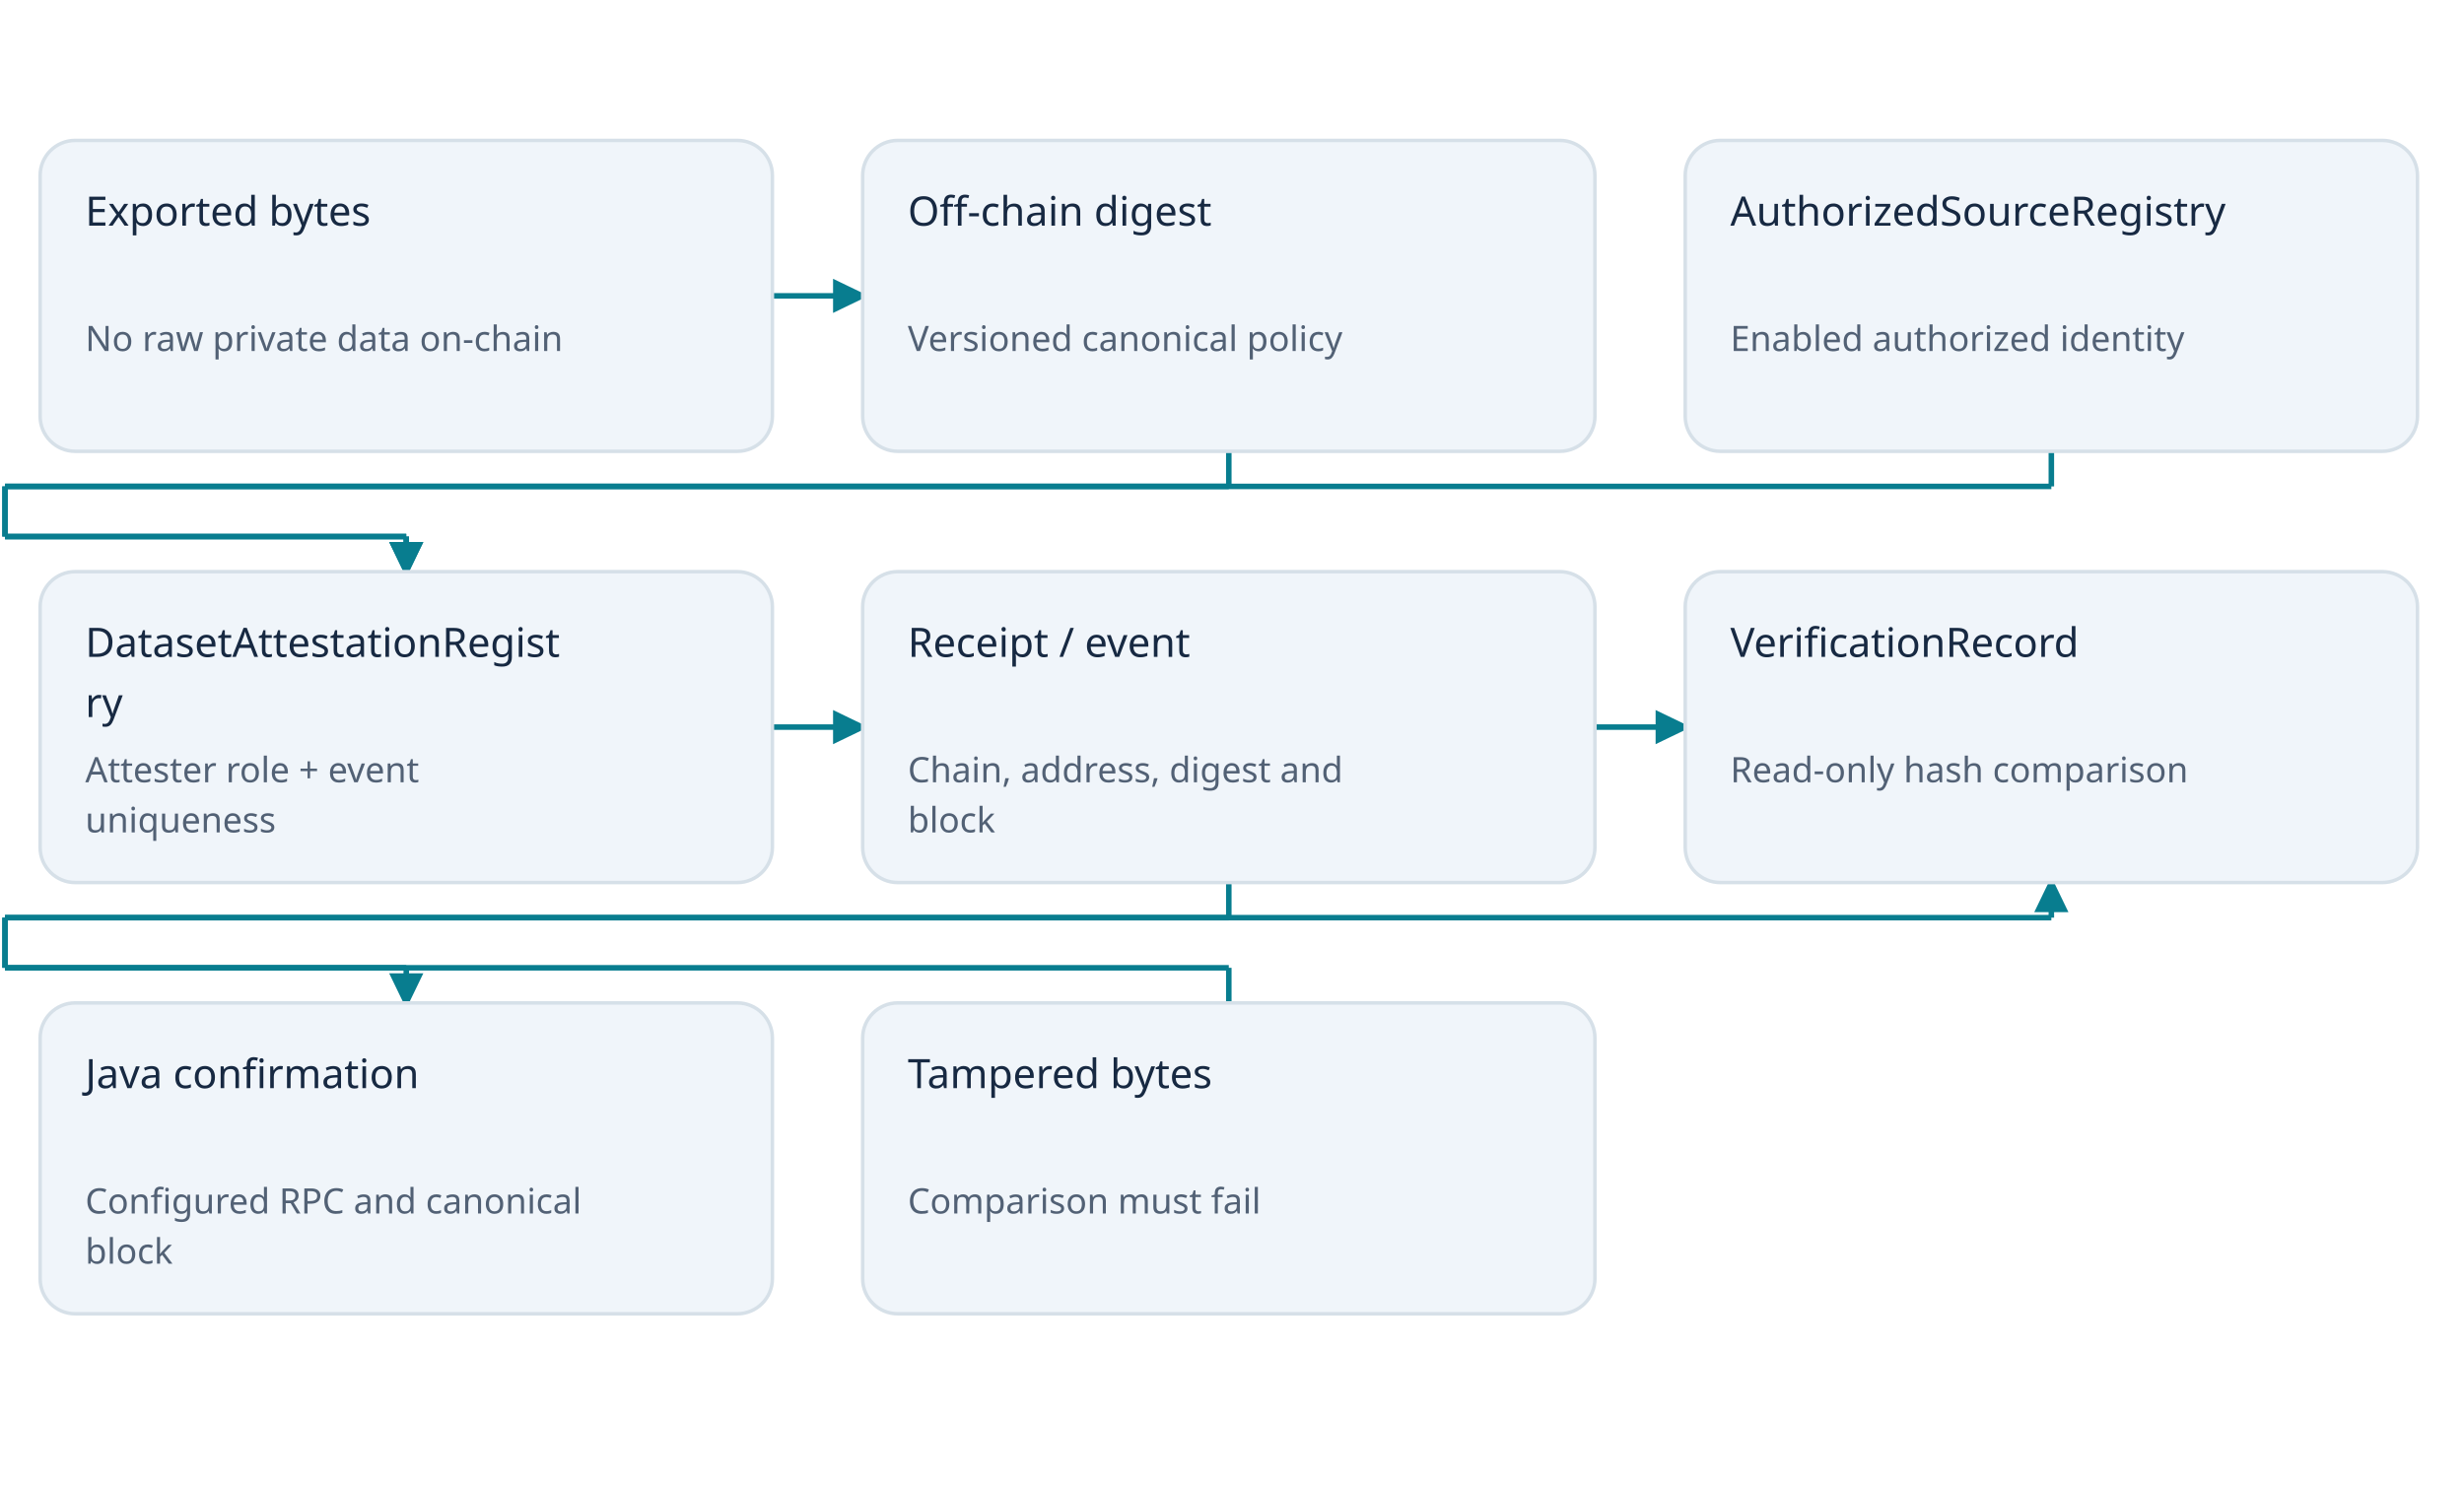
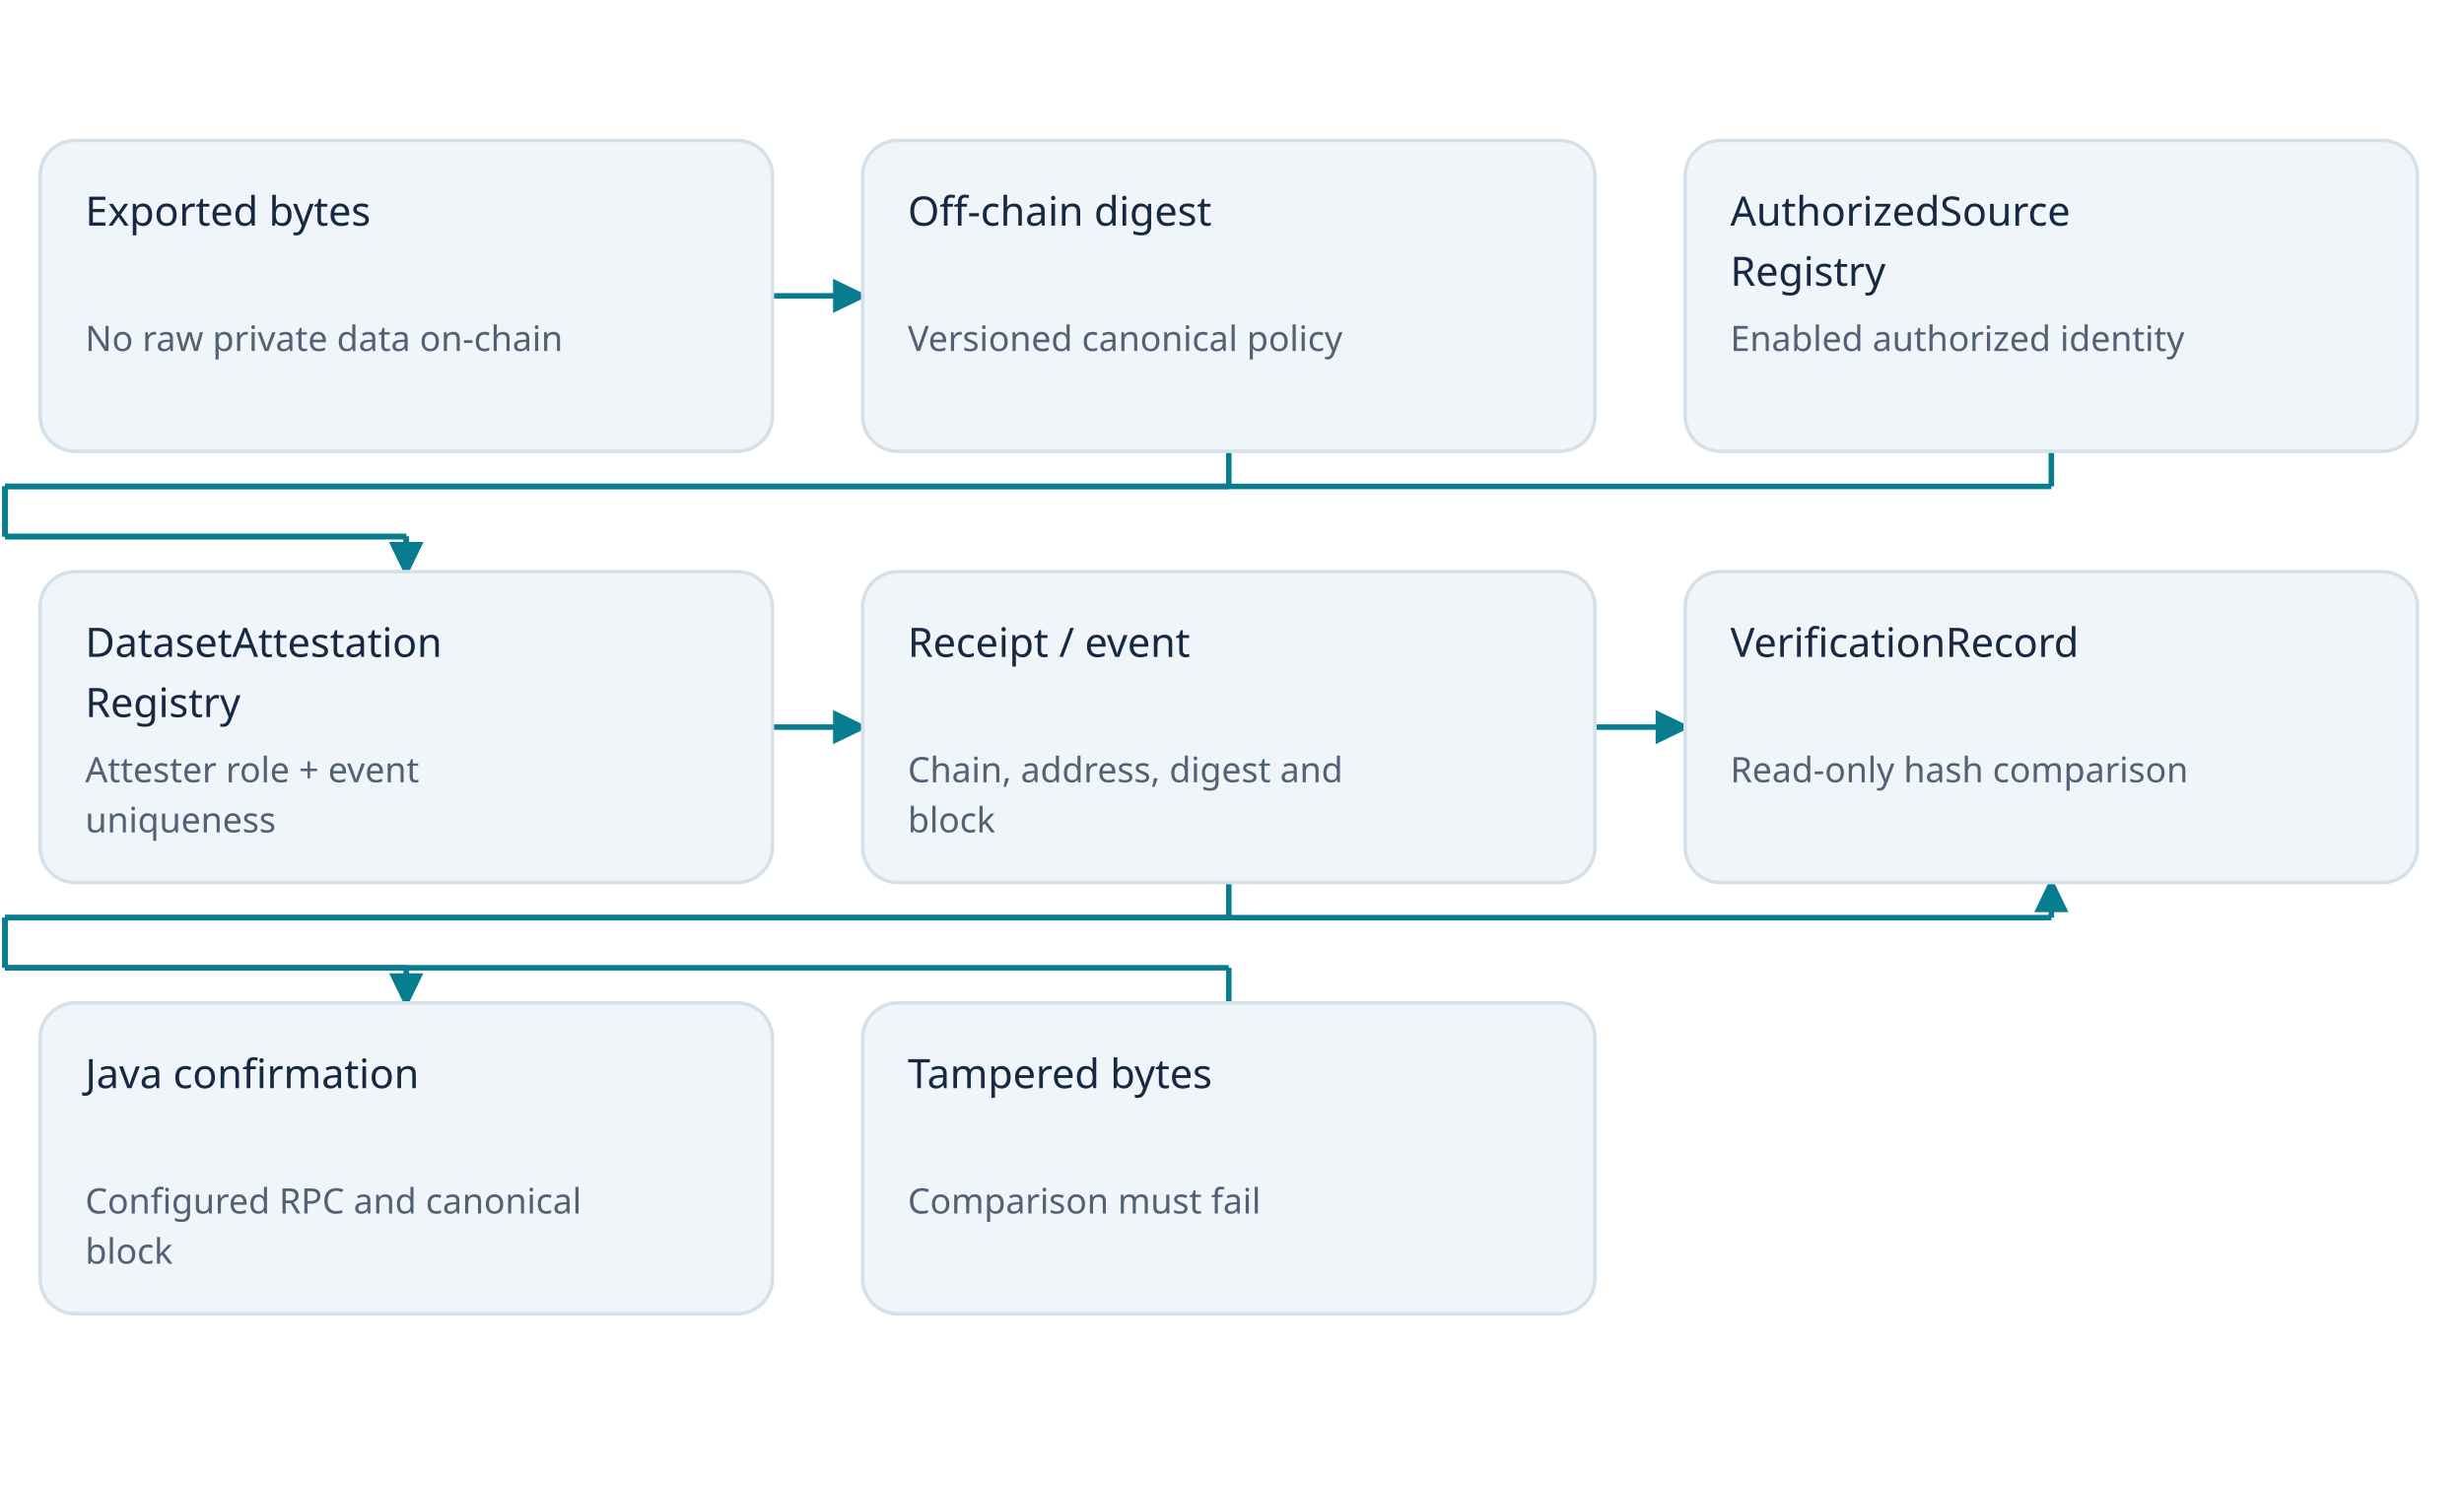
<svg xmlns="http://www.w3.org/2000/svg" width="491.276" height="296" preserveAspectRatio="xMinYMin meet" viewBox="0 0 491 296" version="1.0" fill-rule="evenodd">
  <clipPath id="clip">
    <rect x="0" y="0" width="491.276" height="296" />
  </clipPath>
  <g id="group" transform="scale(1,-1) translate(0,-296)" style="clip-path: url(#clip)">
    <g transform="">
      <path d="M 154,237 L 172,237 Z" style="stroke: rgb(3%,49%,56%); stroke-linecap: butt; stroke-width: 1.1;" />
      <polygon points="172 237, 166.597 239.61, 166.597 234.39" style="stroke: rgb(3%,49%,56%); stroke-linecap: butt; stroke-width: 1; fill: rgb(3%,49%,56%); fill-rule: evenodd;" />
      <path d="M 409,206 L 409,199 Z" style="stroke: rgb(3%,49%,56%); stroke-linecap: butt; stroke-width: 1.1;" />
      <path d="M 409,199 L 1,199 Z" style="stroke: rgb(3%,49%,56%); stroke-linecap: butt; stroke-width: 1.1;" />
      <path d="M 1,199 L 1,189 Z" style="stroke: rgb(3%,49%,56%); stroke-linecap: butt; stroke-width: 1.1;" />
      <path d="M 1,189 L 81,189 Z" style="stroke: rgb(3%,49%,56%); stroke-linecap: butt; stroke-width: 1.1;" />
      <path d="M 81,189 L 81,182 Z" style="stroke: rgb(3%,49%,56%); stroke-linecap: butt; stroke-width: 1.1;" />
      <polygon points="81 182, 83.61 187.403, 78.39 187.403" style="stroke: rgb(3%,49%,56%); stroke-linecap: butt; stroke-width: 1; fill: rgb(3%,49%,56%); fill-rule: evenodd;" />
      <path d="M 245,206 L 245,199 Z" style="stroke: rgb(3%,49%,56%); stroke-linecap: butt; stroke-width: 1.1;" />
      <path d="M 245,199 L 1,199 Z" style="stroke: rgb(3%,49%,56%); stroke-linecap: butt; stroke-width: 1.1;" />
      <path d="M 1,199 L 1,189 Z" style="stroke: rgb(3%,49%,56%); stroke-linecap: butt; stroke-width: 1.1;" />
      <path d="M 1,189 L 81,189 Z" style="stroke: rgb(3%,49%,56%); stroke-linecap: butt; stroke-width: 1.1;" />
      <path d="M 81,189 L 81,182 Z" style="stroke: rgb(3%,49%,56%); stroke-linecap: butt; stroke-width: 1.1;" />
      <polygon points="81 182, 83.61 187.403, 78.39 187.403" style="stroke: rgb(3%,49%,56%); stroke-linecap: butt; stroke-width: 1; fill: rgb(3%,49%,56%); fill-rule: evenodd;" />
      <path d="M 154,151 L 172,151 Z" style="stroke: rgb(3%,49%,56%); stroke-linecap: butt; stroke-width: 1.1;" />
      <polygon points="172 151, 166.597 153.61, 166.597 148.39" style="stroke: rgb(3%,49%,56%); stroke-linecap: butt; stroke-width: 1; fill: rgb(3%,49%,56%); fill-rule: evenodd;" />
      <path d="M 318,151 L 336,151 Z" style="stroke: rgb(3%,49%,56%); stroke-linecap: butt; stroke-width: 1.1;" />
      <polygon points="336 151, 330.597 153.61, 330.597 148.39" style="stroke: rgb(3%,49%,56%); stroke-linecap: butt; stroke-width: 1; fill: rgb(3%,49%,56%); fill-rule: evenodd;" />
      <path d="M 245,120 L 245,113 Z" style="stroke: rgb(3%,49%,56%); stroke-linecap: butt; stroke-width: 1.1;" />
      <path d="M 245,113 L 1,113 Z" style="stroke: rgb(3%,49%,56%); stroke-linecap: butt; stroke-width: 1.1;" />
      <path d="M 1,113 L 1,103 Z" style="stroke: rgb(3%,49%,56%); stroke-linecap: butt; stroke-width: 1.1;" />
      <path d="M 1,103 L 81,103 Z" style="stroke: rgb(3%,49%,56%); stroke-linecap: butt; stroke-width: 1.1;" />
      <path d="M 81,103 L 81,96 Z" style="stroke: rgb(3%,49%,56%); stroke-linecap: butt; stroke-width: 1.1;" />
      <polygon points="81 96, 83.61 101.403, 78.39 101.403" style="stroke: rgb(3%,49%,56%); stroke-linecap: butt; stroke-width: 1; fill: rgb(3%,49%,56%); fill-rule: evenodd;" />
      <path d="M 245,96 L 245,103 Z" style="stroke: rgb(3%,49%,56%); stroke-linecap: butt; stroke-width: 1.1;" />
      <path d="M 245,103 L 1,103 Z" style="stroke: rgb(3%,49%,56%); stroke-linecap: butt; stroke-width: 1.1;" />
      <path d="M 1,103 L 1,113 Z" style="stroke: rgb(3%,49%,56%); stroke-linecap: butt; stroke-width: 1.1;" />
      <path d="M 1,113 L 409,113 Z" style="stroke: rgb(3%,49%,56%); stroke-linecap: butt; stroke-width: 1.1;" />
      <path d="M 409,113 L 409,120 Z" style="stroke: rgb(3%,49%,56%); stroke-linecap: butt; stroke-width: 1.1;" />
      <polygon points="409 120, 406.39 114.597, 411.61 114.597" style="stroke: rgb(3%,49%,56%); stroke-linecap: butt; stroke-width: 1; fill: rgb(3%,49%,56%); fill-rule: evenodd;" />
      <rect x="8" y="206" width="146" height="62" rx="7" ry="7" style="stroke: rgb(84%,88%,91%); stroke-linecap: butt; stroke-width: 0.7; fill: rgb(94%,96%,98%); fill-rule: evenodd;" />
      <text x="17" y="251" style="font-family: VeraBold; font-size: 8.1px;fill: rgb(9%,16%,26%); stroke:none;" transform="translate(0,502) scale(1,-1)">Exported bytes</text>
      <text x="17" y="226" style="font-family: Vera; font-size: 7px;fill: rgb(32%,38%,46%); stroke:none;" transform="translate(0,452) scale(1,-1)">No raw private data on-chain</text>
      <rect x="172" y="206" width="146" height="62" rx="7" ry="7" style="stroke: rgb(84%,88%,91%); stroke-linecap: butt; stroke-width: 0.7; fill: rgb(94%,96%,98%); fill-rule: evenodd;" />
      <text x="181" y="251" style="font-family: VeraBold; font-size: 8.1px;fill: rgb(9%,16%,26%); stroke:none;" transform="translate(0,502) scale(1,-1)">Off-chain digest</text>
      <text x="181" y="226" style="font-family: Vera; font-size: 7px;fill: rgb(32%,38%,46%); stroke:none;" transform="translate(0,452) scale(1,-1)">Versioned canonical policy</text>
      <rect x="336" y="206" width="146" height="62" rx="7" ry="7" style="stroke: rgb(84%,88%,91%); stroke-linecap: butt; stroke-width: 0.7; fill: rgb(94%,96%,98%); fill-rule: evenodd;" />
-       <text x="345" y="251" style="font-family: VeraBold; font-size: 8.1px;fill: rgb(9%,16%,26%); stroke:none;" transform="translate(0,502) scale(1,-1)">AuthorizedSourceRegistry</text>
+       <text x="345" y="251" style="font-family: VeraBold; font-size: 8.1px;fill: rgb(9%,16%,26%); stroke:none;" transform="translate(0,502) scale(1,-1)">AuthorizedSource</text>
+       <text x="345" y="239" style="font-family: VeraBold; font-size: 8.1px;fill: rgb(9%,16%,26%); stroke:none;" transform="translate(0,478) scale(1,-1)">Registry</text>
      <text x="345" y="226" style="font-family: Vera; font-size: 7px;fill: rgb(32%,38%,46%); stroke:none;" transform="translate(0,452) scale(1,-1)">Enabled authorized identity</text>
      <rect x="8" y="120" width="146" height="62" rx="7" ry="7" style="stroke: rgb(84%,88%,91%); stroke-linecap: butt; stroke-width: 0.7; fill: rgb(94%,96%,98%); fill-rule: evenodd;" />
-       <text x="17" y="165" style="font-family: VeraBold; font-size: 8.1px;fill: rgb(9%,16%,26%); stroke:none;" transform="translate(0,330) scale(1,-1)">DatasetAttestationRegist</text>
-       <text x="17" y="153" style="font-family: VeraBold; font-size: 8.1px;fill: rgb(9%,16%,26%); stroke:none;" transform="translate(0,306) scale(1,-1)">ry</text>
+       <text x="17" y="165" style="font-family: VeraBold; font-size: 8.1px;fill: rgb(9%,16%,26%); stroke:none;" transform="translate(0,330) scale(1,-1)">DatasetAttestation</text>
+       <text x="17" y="153" style="font-family: VeraBold; font-size: 8.1px;fill: rgb(9%,16%,26%); stroke:none;" transform="translate(0,306) scale(1,-1)">Registry</text>
      <text x="17" y="140" style="font-family: Vera; font-size: 7px;fill: rgb(32%,38%,46%); stroke:none;" transform="translate(0,280) scale(1,-1)">Attester role + event</text>
      <text x="17" y="130" style="font-family: Vera; font-size: 7px;fill: rgb(32%,38%,46%); stroke:none;" transform="translate(0,260) scale(1,-1)">uniqueness</text>
      <rect x="172" y="120" width="146" height="62" rx="7" ry="7" style="stroke: rgb(84%,88%,91%); stroke-linecap: butt; stroke-width: 0.7; fill: rgb(94%,96%,98%); fill-rule: evenodd;" />
-       <text x="181" y="165" style="font-family: VeraBold; font-size: 8.1px;fill: rgb(9%,16%,26%); stroke:none;" transform="translate(0,330) scale(1,-1)">Receipt / event</text>
+       <text x="181" y="165" style="font-family: VeraBold; font-size: 8.1px;fill: rgb(9%,16%,26%); stroke:none;" transform="translate(0,330) scale(1,-1)">Receipt  /  event</text>
      <text x="181" y="140" style="font-family: Vera; font-size: 7px;fill: rgb(32%,38%,46%); stroke:none;" transform="translate(0,280) scale(1,-1)">Chain, address, digest and</text>
      <text x="181" y="130" style="font-family: Vera; font-size: 7px;fill: rgb(32%,38%,46%); stroke:none;" transform="translate(0,260) scale(1,-1)">block</text>
      <rect x="336" y="120" width="146" height="62" rx="7" ry="7" style="stroke: rgb(84%,88%,91%); stroke-linecap: butt; stroke-width: 0.7; fill: rgb(94%,96%,98%); fill-rule: evenodd;" />
      <text x="345" y="165" style="font-family: VeraBold; font-size: 8.1px;fill: rgb(9%,16%,26%); stroke:none;" transform="translate(0,330) scale(1,-1)">VerificationRecord</text>
      <text x="345" y="140" style="font-family: Vera; font-size: 7px;fill: rgb(32%,38%,46%); stroke:none;" transform="translate(0,280) scale(1,-1)">Read-only hash comparison</text>
      <rect x="8" y="34" width="146" height="62" rx="7" ry="7" style="stroke: rgb(84%,88%,91%); stroke-linecap: butt; stroke-width: 0.7; fill: rgb(94%,96%,98%); fill-rule: evenodd;" />
      <text x="17" y="79" style="font-family: VeraBold; font-size: 8.1px;fill: rgb(9%,16%,26%); stroke:none;" transform="translate(0,158) scale(1,-1)">Java confirmation</text>
      <text x="17" y="54" style="font-family: Vera; font-size: 7px;fill: rgb(32%,38%,46%); stroke:none;" transform="translate(0,108) scale(1,-1)">Configured RPC and canonical</text>
      <text x="17" y="44" style="font-family: Vera; font-size: 7px;fill: rgb(32%,38%,46%); stroke:none;" transform="translate(0,88) scale(1,-1)">block</text>
      <rect x="172" y="34" width="146" height="62" rx="7" ry="7" style="stroke: rgb(84%,88%,91%); stroke-linecap: butt; stroke-width: 0.7; fill: rgb(94%,96%,98%); fill-rule: evenodd;" />
      <text x="181" y="79" style="font-family: VeraBold; font-size: 8.1px;fill: rgb(9%,16%,26%); stroke:none;" transform="translate(0,158) scale(1,-1)">Tampered bytes</text>
      <text x="181" y="54" style="font-family: Vera; font-size: 7px;fill: rgb(32%,38%,46%); stroke:none;" transform="translate(0,108) scale(1,-1)">Comparison must fail</text>
    </g>
  </g>
</svg>
